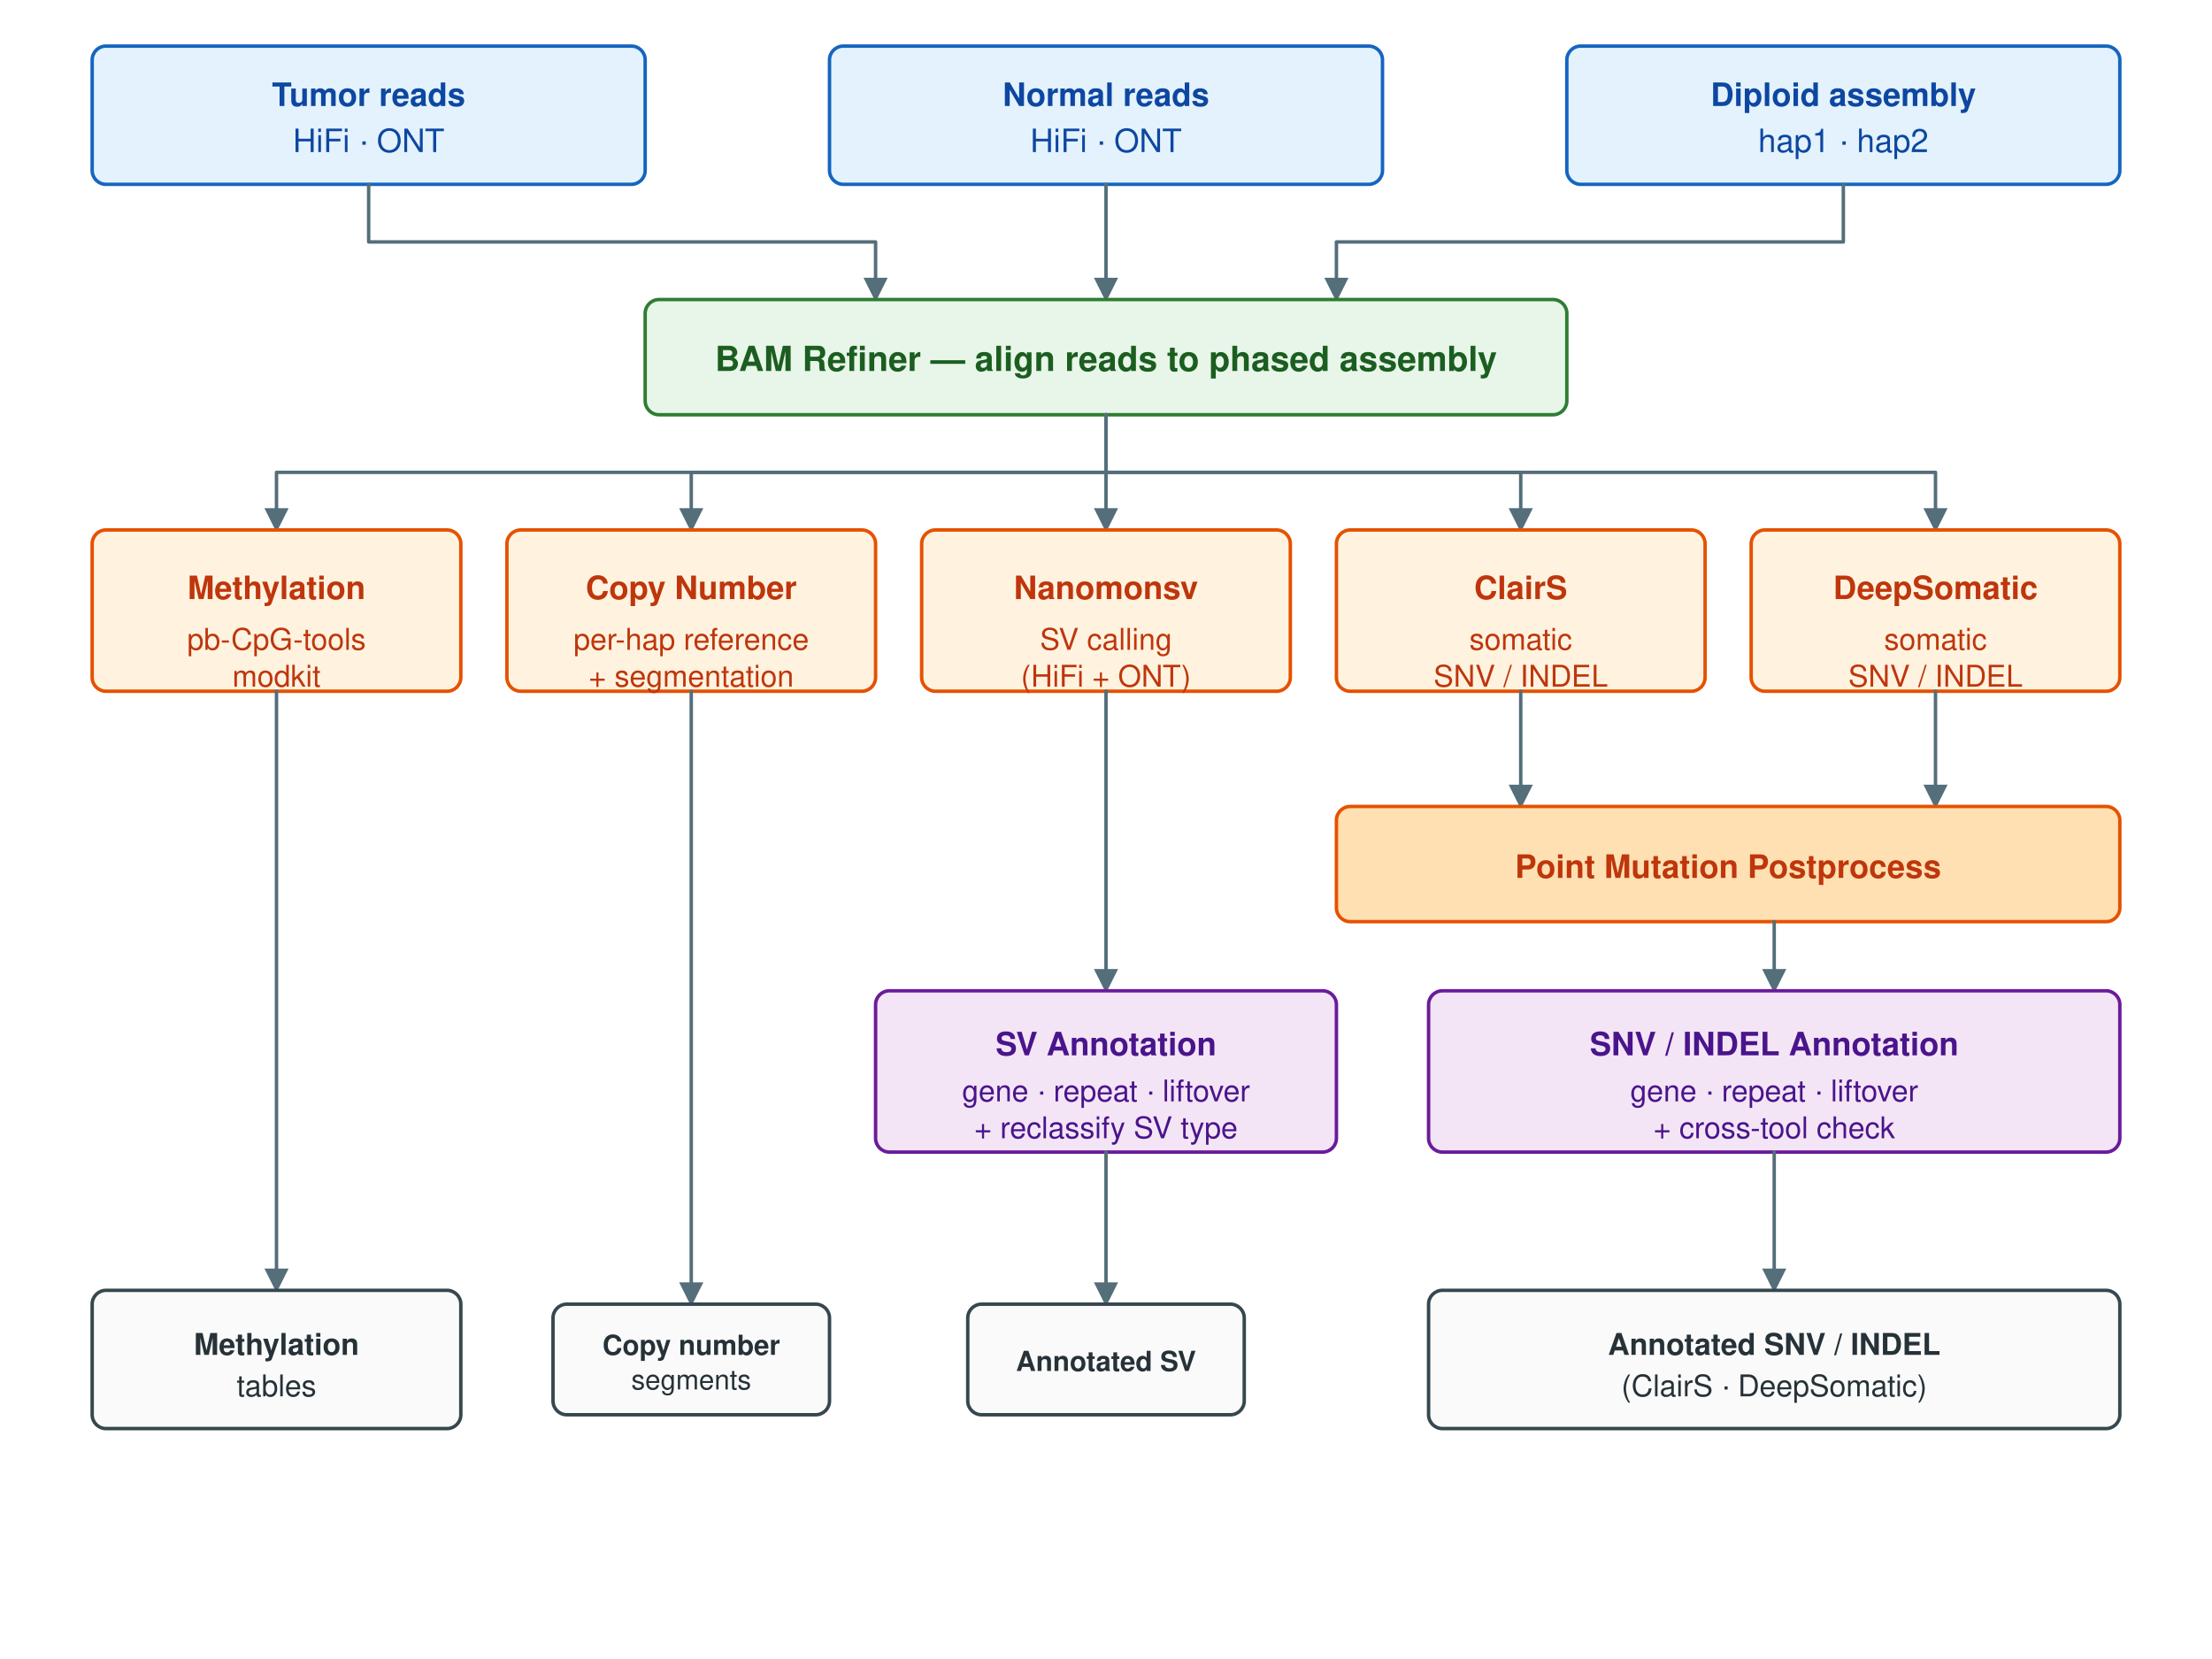
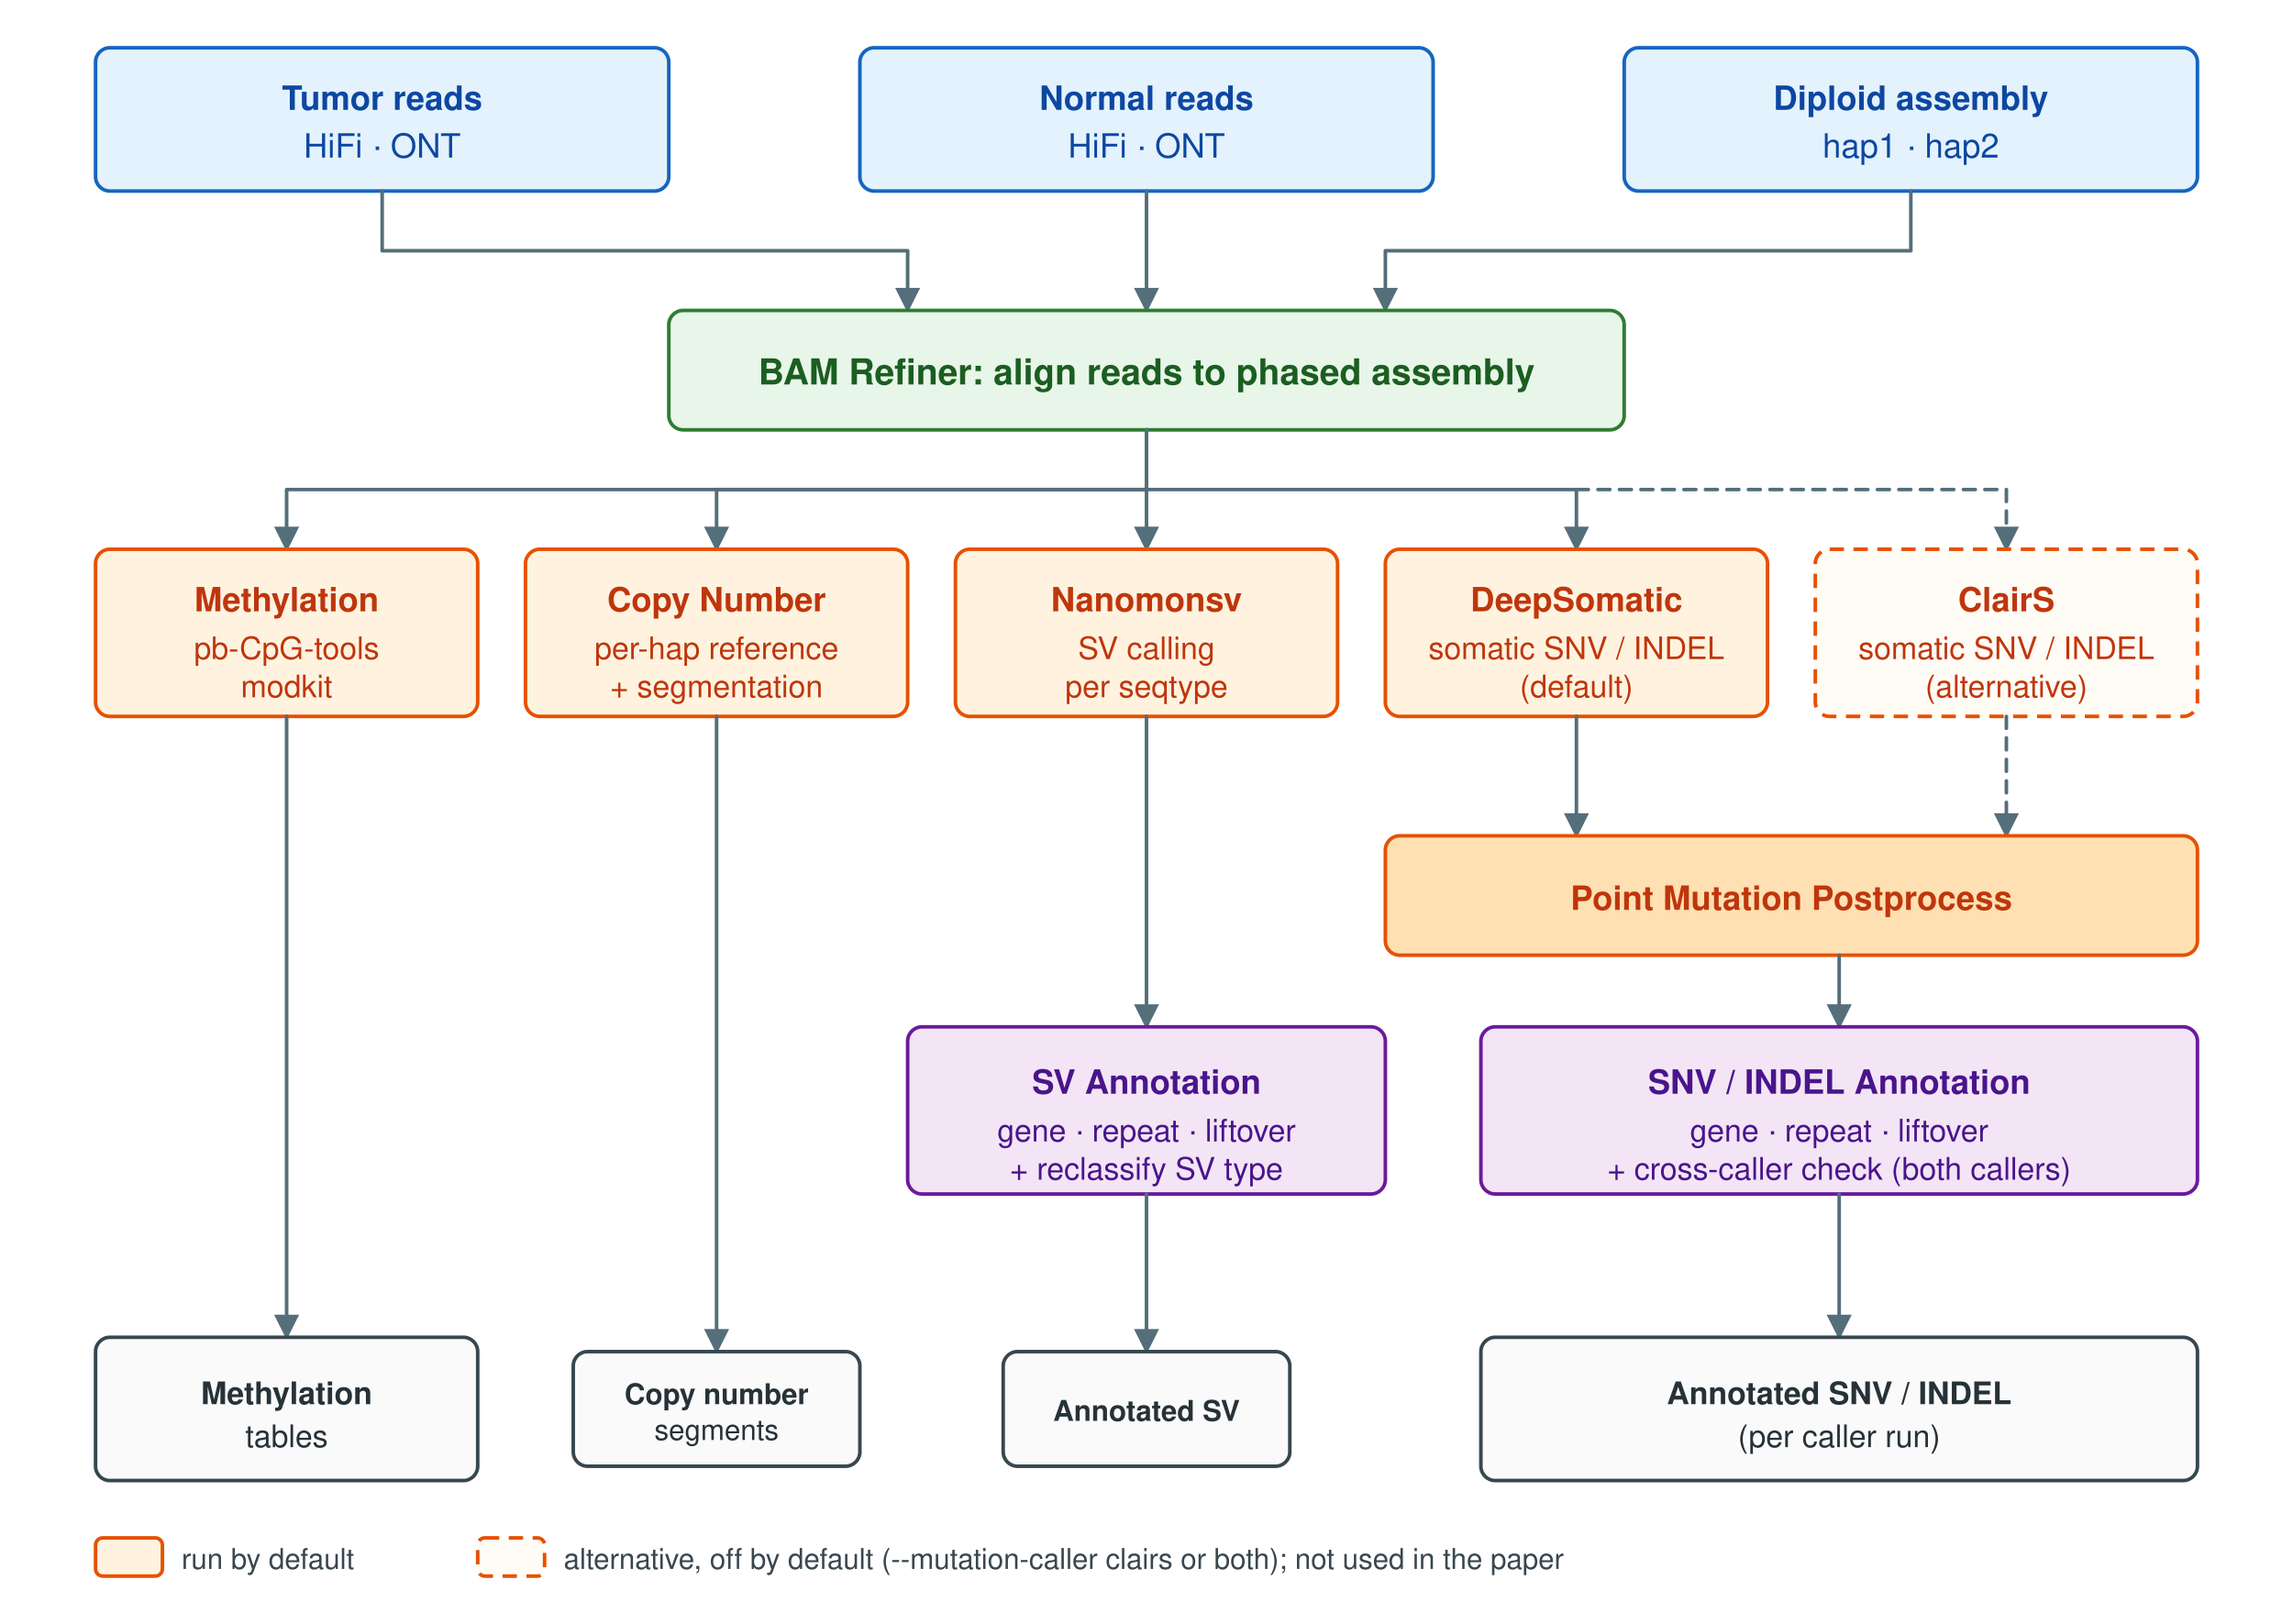
- <svg xmlns="http://www.w3.org/2000/svg" viewBox="0 0 960 720" font-family="Helvetica, Arial, sans-serif">
+ <svg xmlns="http://www.w3.org/2000/svg" viewBox="0 0 960 680" font-family="Helvetica, Arial, sans-serif">
  <defs>
    <marker id="arrow" viewBox="0 0 10 10" refX="9" refY="5" markerWidth="7" markerHeight="7" orient="auto-start-reverse">
      <path d="M 0 0 L 10 5 L 0 10 z" fill="#546E7A" />
    </marker>
  </defs>
  <g fill="#E3F2FD" stroke="#1565C0" stroke-width="1.5">
    <rect x="40" y="20" width="240" height="60" rx="6" />
    <rect x="360" y="20" width="240" height="60" rx="6" />
    <rect x="680" y="20" width="240" height="60" rx="6" />
  </g>
  <g font-size="14" fill="#0D47A1" text-anchor="middle">
    <text x="160" y="46" font-weight="600">Tumor reads</text>
    <text x="160" y="66">HiFi · ONT</text>
    <text x="480" y="46" font-weight="600">Normal reads</text>
    <text x="480" y="66">HiFi · ONT</text>
    <text x="800" y="46" font-weight="600">Diploid assembly</text>
    <text x="800" y="66">hap1 · hap2</text>
  </g>
  <g stroke="#546E7A" stroke-width="1.5" fill="none" stroke-linecap="round" stroke-linejoin="round" marker-end="url(#arrow)">
    <path d="M 160 80 L 160 105 L 380 105 L 380 130" />
    <path d="M 480 80 L 480 130" />
    <path d="M 800 80 L 800 105 L 580 105 L 580 130" />
  </g>
  <rect x="280" y="130" width="400" height="50" rx="6" fill="#E8F5E9" stroke="#2E7D32" stroke-width="1.5" />
-   <text x="480" y="161" font-size="15" fill="#1B5E20" text-anchor="middle" font-weight="600">BAM Refiner — align reads to phased assembly</text>
+   <text x="480" y="161" font-size="15" fill="#1B5E20" text-anchor="middle" font-weight="600">BAM Refiner: align reads to phased assembly</text>
  <g stroke="#546E7A" stroke-width="1.5" fill="none" stroke-linecap="round" stroke-linejoin="round" marker-end="url(#arrow)">
    <path d="M 480 180 L 480 205 L 120 205 L 120 230" />
    <path d="M 480 180 L 480 205 L 300 205 L 300 230" />
    <path d="M 480 180 L 480 230" />
    <path d="M 480 180 L 480 205 L 660 205 L 660 230" />
-     <path d="M 480 180 L 480 205 L 840 205 L 840 230" />
  </g>
+   <path d="M 660 205 L 840 205 L 840 230" stroke="#546E7A" stroke-width="1.5" fill="none" stroke-dasharray="5 4" stroke-linecap="round" stroke-linejoin="round" marker-end="url(#arrow)" />
  <g fill="#FFF3E0" stroke="#E65100" stroke-width="1.5">
    <rect x="40" y="230" width="160" height="70" rx="6" />
    <rect x="220" y="230" width="160" height="70" rx="6" />
    <rect x="400" y="230" width="160" height="70" rx="6" />
    <rect x="580" y="230" width="160" height="70" rx="6" />
-     <rect x="760" y="230" width="160" height="70" rx="6" />
  </g>
+   <rect x="760" y="230" width="160" height="70" rx="6" fill="#FFFBF5" stroke="#E65100" stroke-width="1.5" stroke-dasharray="6 4" />
  <g fill="#BF360C" text-anchor="middle">
-     <text x="120" y="260" font-weight="600" font-size="14">Methylation</text>
-     <text x="120" y="282" font-size="13">pb-CpG-tools</text>
-     <text x="120" y="298" font-size="13">modkit</text>
-     <text x="300" y="260" font-weight="600" font-size="14">Copy Number</text>
-     <text x="300" y="282" font-size="13">per-hap reference</text>
-     <text x="300" y="298" font-size="13">+ segmentation</text>
-     <text x="480" y="260" font-weight="600" font-size="14">Nanomonsv</text>
-     <text x="480" y="282" font-size="13">SV calling</text>
-     <text x="480" y="298" font-size="13">(HiFi + ONT)</text>
-     <text x="660" y="260" font-weight="600" font-size="14">ClairS</text>
-     <text x="660" y="282" font-size="13">somatic</text>
-     <text x="660" y="298" font-size="13">SNV / INDEL</text>
-     <text x="840" y="260" font-weight="600" font-size="14">DeepSomatic</text>
-     <text x="840" y="282" font-size="13">somatic</text>
-     <text x="840" y="298" font-size="13">SNV / INDEL</text>
+     <text x="120" y="256" font-weight="600" font-size="14">Methylation</text>
+     <text x="120" y="276" font-size="13">pb-CpG-tools</text>
+     <text x="120" y="292" font-size="13">modkit</text>
+     <text x="300" y="256" font-weight="600" font-size="14">Copy Number</text>
+     <text x="300" y="276" font-size="13">per-hap reference</text>
+     <text x="300" y="292" font-size="13">+ segmentation</text>
+     <text x="480" y="256" font-weight="600" font-size="14">Nanomonsv</text>
+     <text x="480" y="276" font-size="13">SV calling</text>
+     <text x="480" y="292" font-size="13">per seqtype</text>
+     <text x="660" y="256" font-weight="600" font-size="14">DeepSomatic</text>
+     <text x="660" y="276" font-size="13">somatic SNV / INDEL</text>
+     <text x="660" y="292" font-size="13">(default)</text>
+     <text x="840" y="256" font-weight="600" font-size="14">ClairS</text>
+     <text x="840" y="276" font-size="13">somatic SNV / INDEL</text>
+     <text x="840" y="292" font-size="13">(alternative)</text>
  </g>
  <g stroke="#546E7A" stroke-width="1.5" fill="none" stroke-linecap="round" stroke-linejoin="round" marker-end="url(#arrow)">
    <path d="M 660 300 L 660 350" />
-     <path d="M 840 300 L 840 350" />
+     <path d="M 840 300 L 840 350" stroke-dasharray="5 4" />
  </g>
  <rect x="580" y="350" width="340" height="50" rx="6" fill="#FFE0B2" stroke="#E65100" stroke-width="1.5" />
  <text x="750" y="381" font-size="14" fill="#BF360C" text-anchor="middle" font-weight="600">Point Mutation Postprocess</text>
  <g stroke="#546E7A" stroke-width="1.5" fill="none" stroke-linecap="round" stroke-linejoin="round" marker-end="url(#arrow)">
    <path d="M 480 300 L 480 430" />
    <path d="M 770 400 L 770 430" />
  </g>
  <g fill="#F3E5F5" stroke="#6A1B9A" stroke-width="1.5">
    <rect x="380" y="430" width="200" height="70" rx="6" />
    <rect x="620" y="430" width="300" height="70" rx="6" />
  </g>
  <g fill="#4A148C" text-anchor="middle">
    <text x="480" y="458" font-weight="600" font-size="14">SV Annotation</text>
    <text x="480" y="478" font-size="13">gene · repeat · liftover</text>
    <text x="480" y="494" font-size="13">+ reclassify SV type</text>
    <text x="770" y="458" font-weight="600" font-size="14">SNV / INDEL Annotation</text>
    <text x="770" y="478" font-size="13">gene · repeat · liftover</text>
-     <text x="770" y="494" font-size="13">+ cross-tool check</text>
+     <text x="770" y="494" font-size="13">+ cross-caller check (both callers)</text>
  </g>
  <g stroke="#546E7A" stroke-width="1.5" fill="none" stroke-linecap="round" stroke-linejoin="round" marker-end="url(#arrow)">
    <path d="M 120 300 L 120 560" />
    <path d="M 300 300 L 300 566" />
    <path d="M 480 500 L 480 566" />
    <path d="M 770 500 L 770 560" />
  </g>
  <g fill="#FAFAFA" stroke="#37474F" stroke-width="1.5">
    <rect x="40" y="560" width="160" height="60" rx="6" />
    <rect x="240" y="566" width="120" height="48" rx="6" />
    <rect x="420" y="566" width="120" height="48" rx="6" />
    <rect x="620" y="560" width="300" height="60" rx="6" />
  </g>
  <g fill="#263238" text-anchor="middle">
    <text x="120" y="588" font-weight="600" font-size="13">Methylation</text>
    <text x="120" y="606" font-size="13">tables</text>
    <text x="300" y="588" font-weight="600" font-size="12">Copy number</text>
    <text x="300" y="603" font-size="12">segments</text>
    <text x="480" y="595" font-weight="600" font-size="12">Annotated SV</text>
    <text x="770" y="588" font-weight="600" font-size="13">Annotated SNV / INDEL</text>
-     <text x="770" y="606" font-size="13">(ClairS · DeepSomatic)</text>
+     <text x="770" y="606" font-size="13">(per caller run)</text>
+   </g>
+   <g font-size="12" fill="#37474F">
+     <rect x="40" y="644" width="28" height="16" rx="3" fill="#FFF3E0" stroke="#E65100" stroke-width="1.5" />
+     <text x="76" y="657">run by default</text>
+     <rect x="200" y="644" width="28" height="16" rx="3" fill="#FFFBF5" stroke="#E65100" stroke-width="1.5" stroke-dasharray="6 4" />
+     <text x="236" y="657">alternative, off by default (--mutation-caller clairs or both); not used in the paper</text>
  </g>
</svg>
